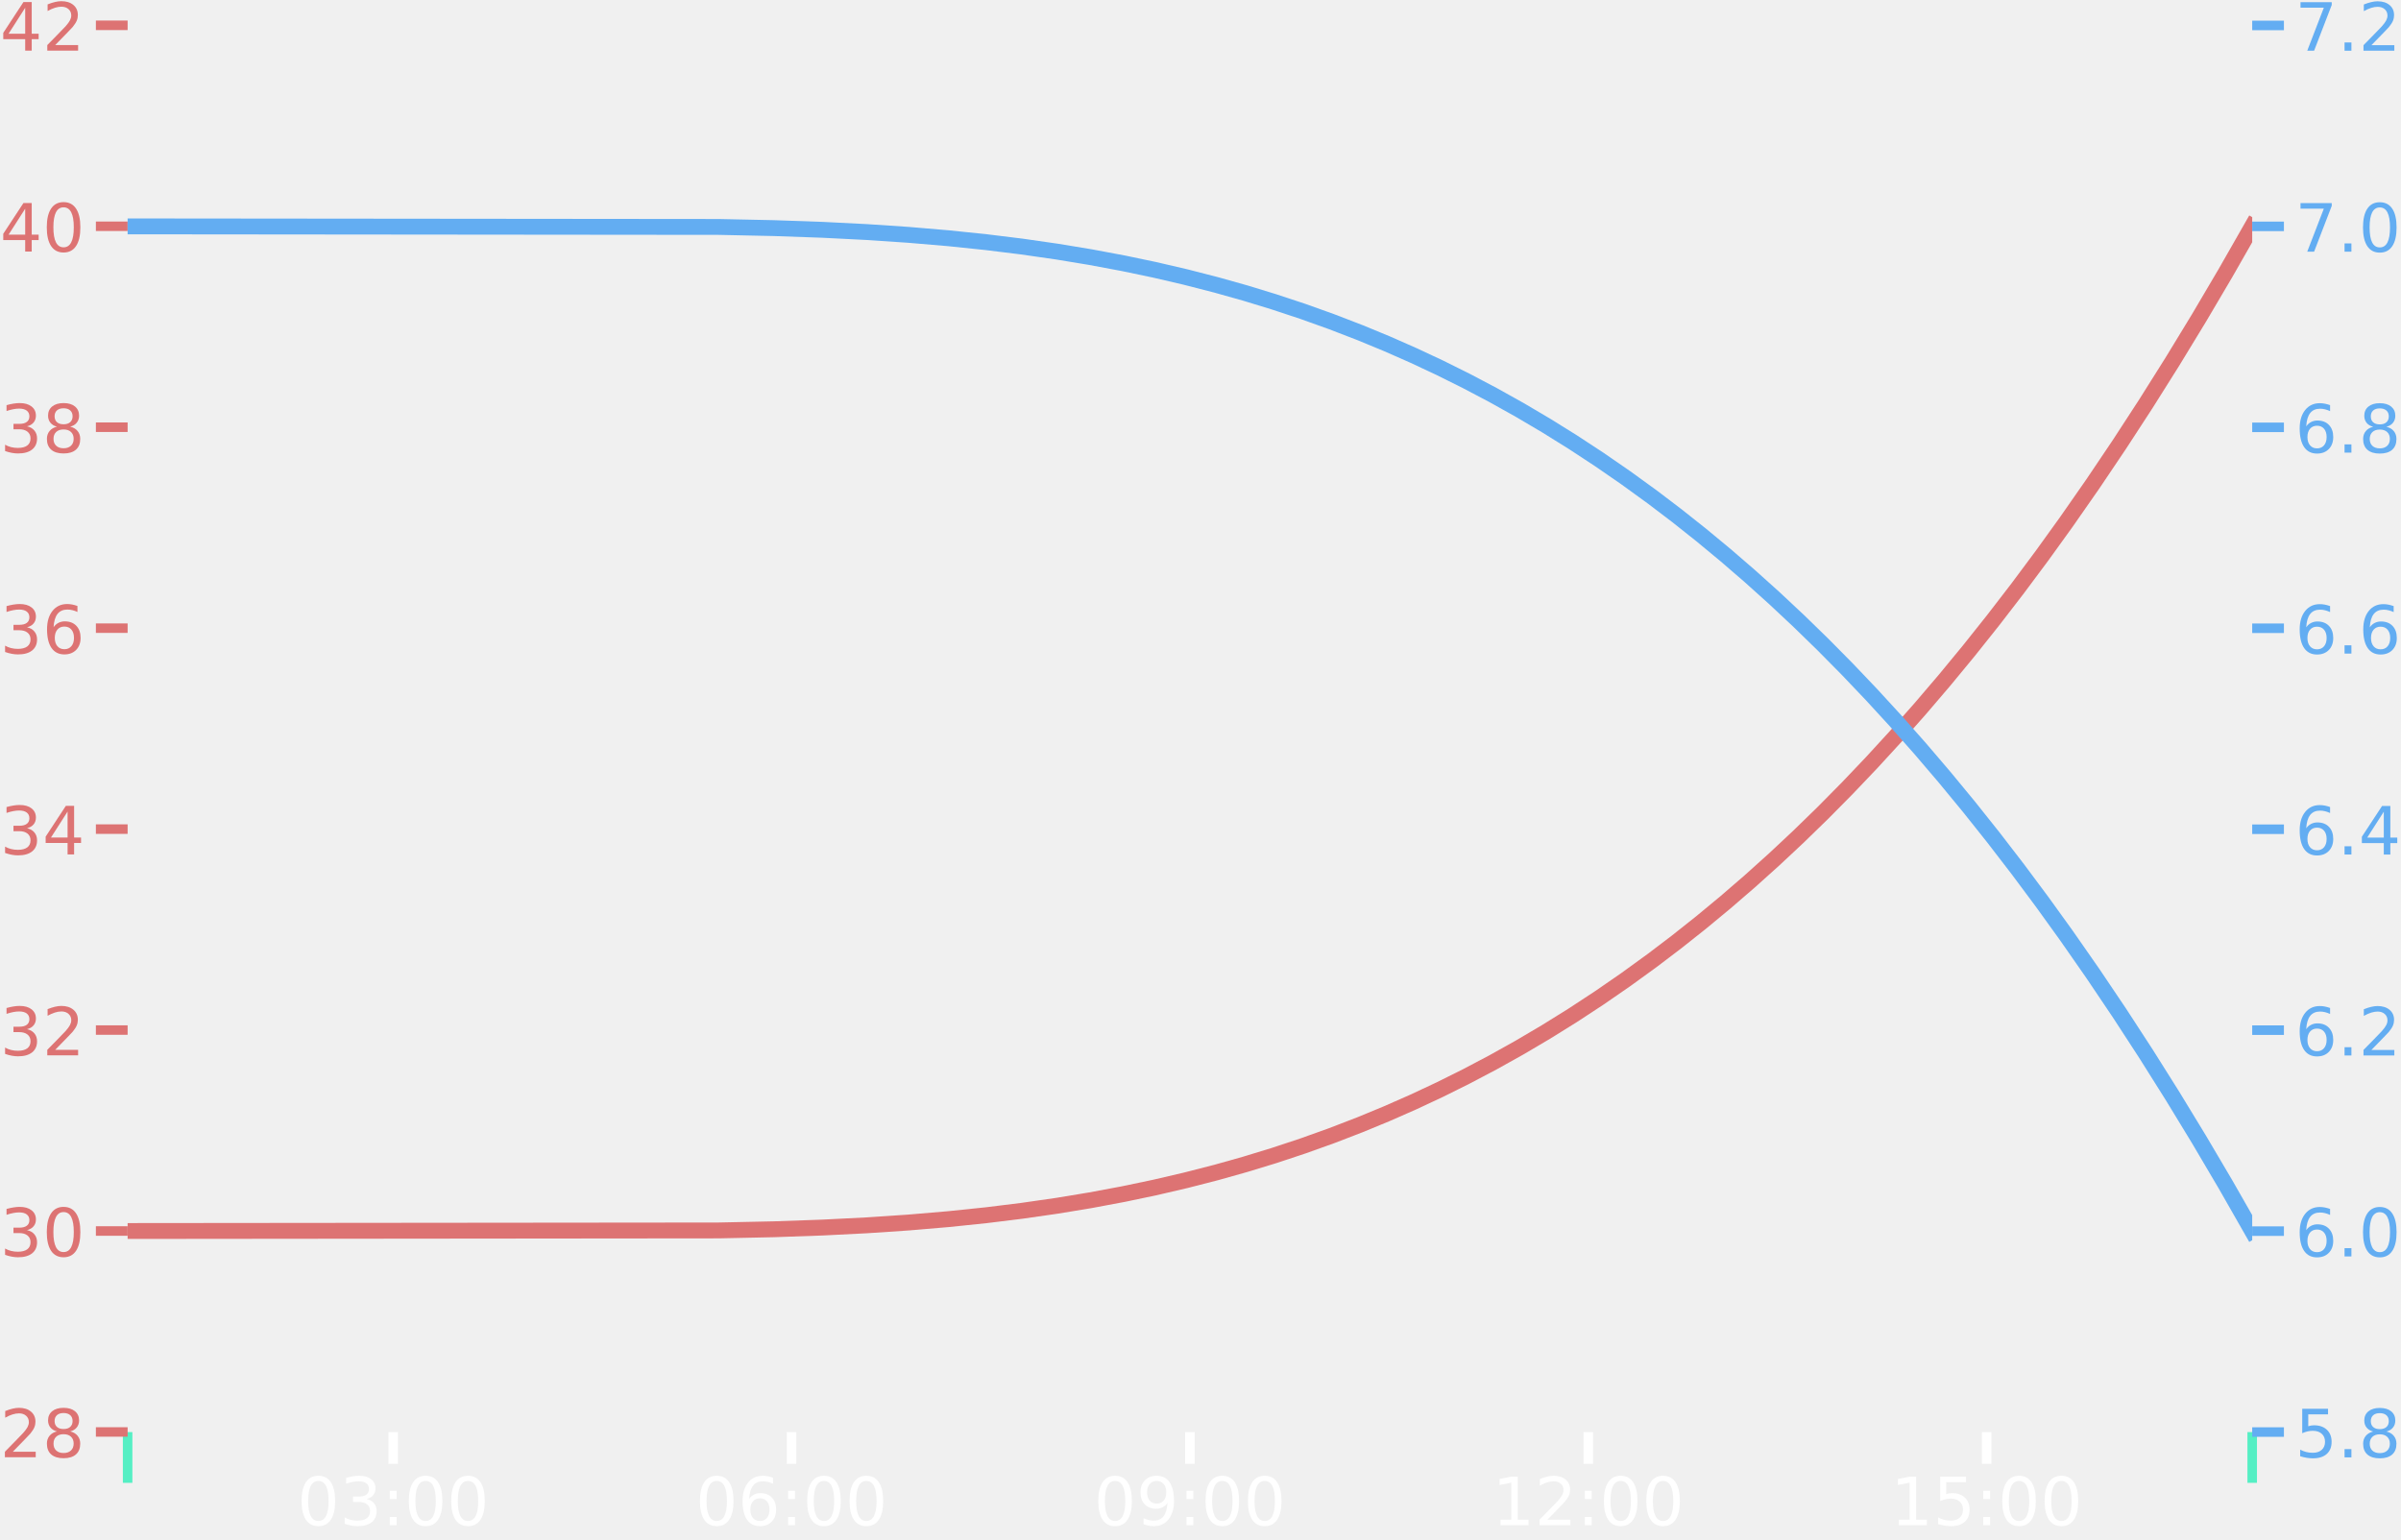
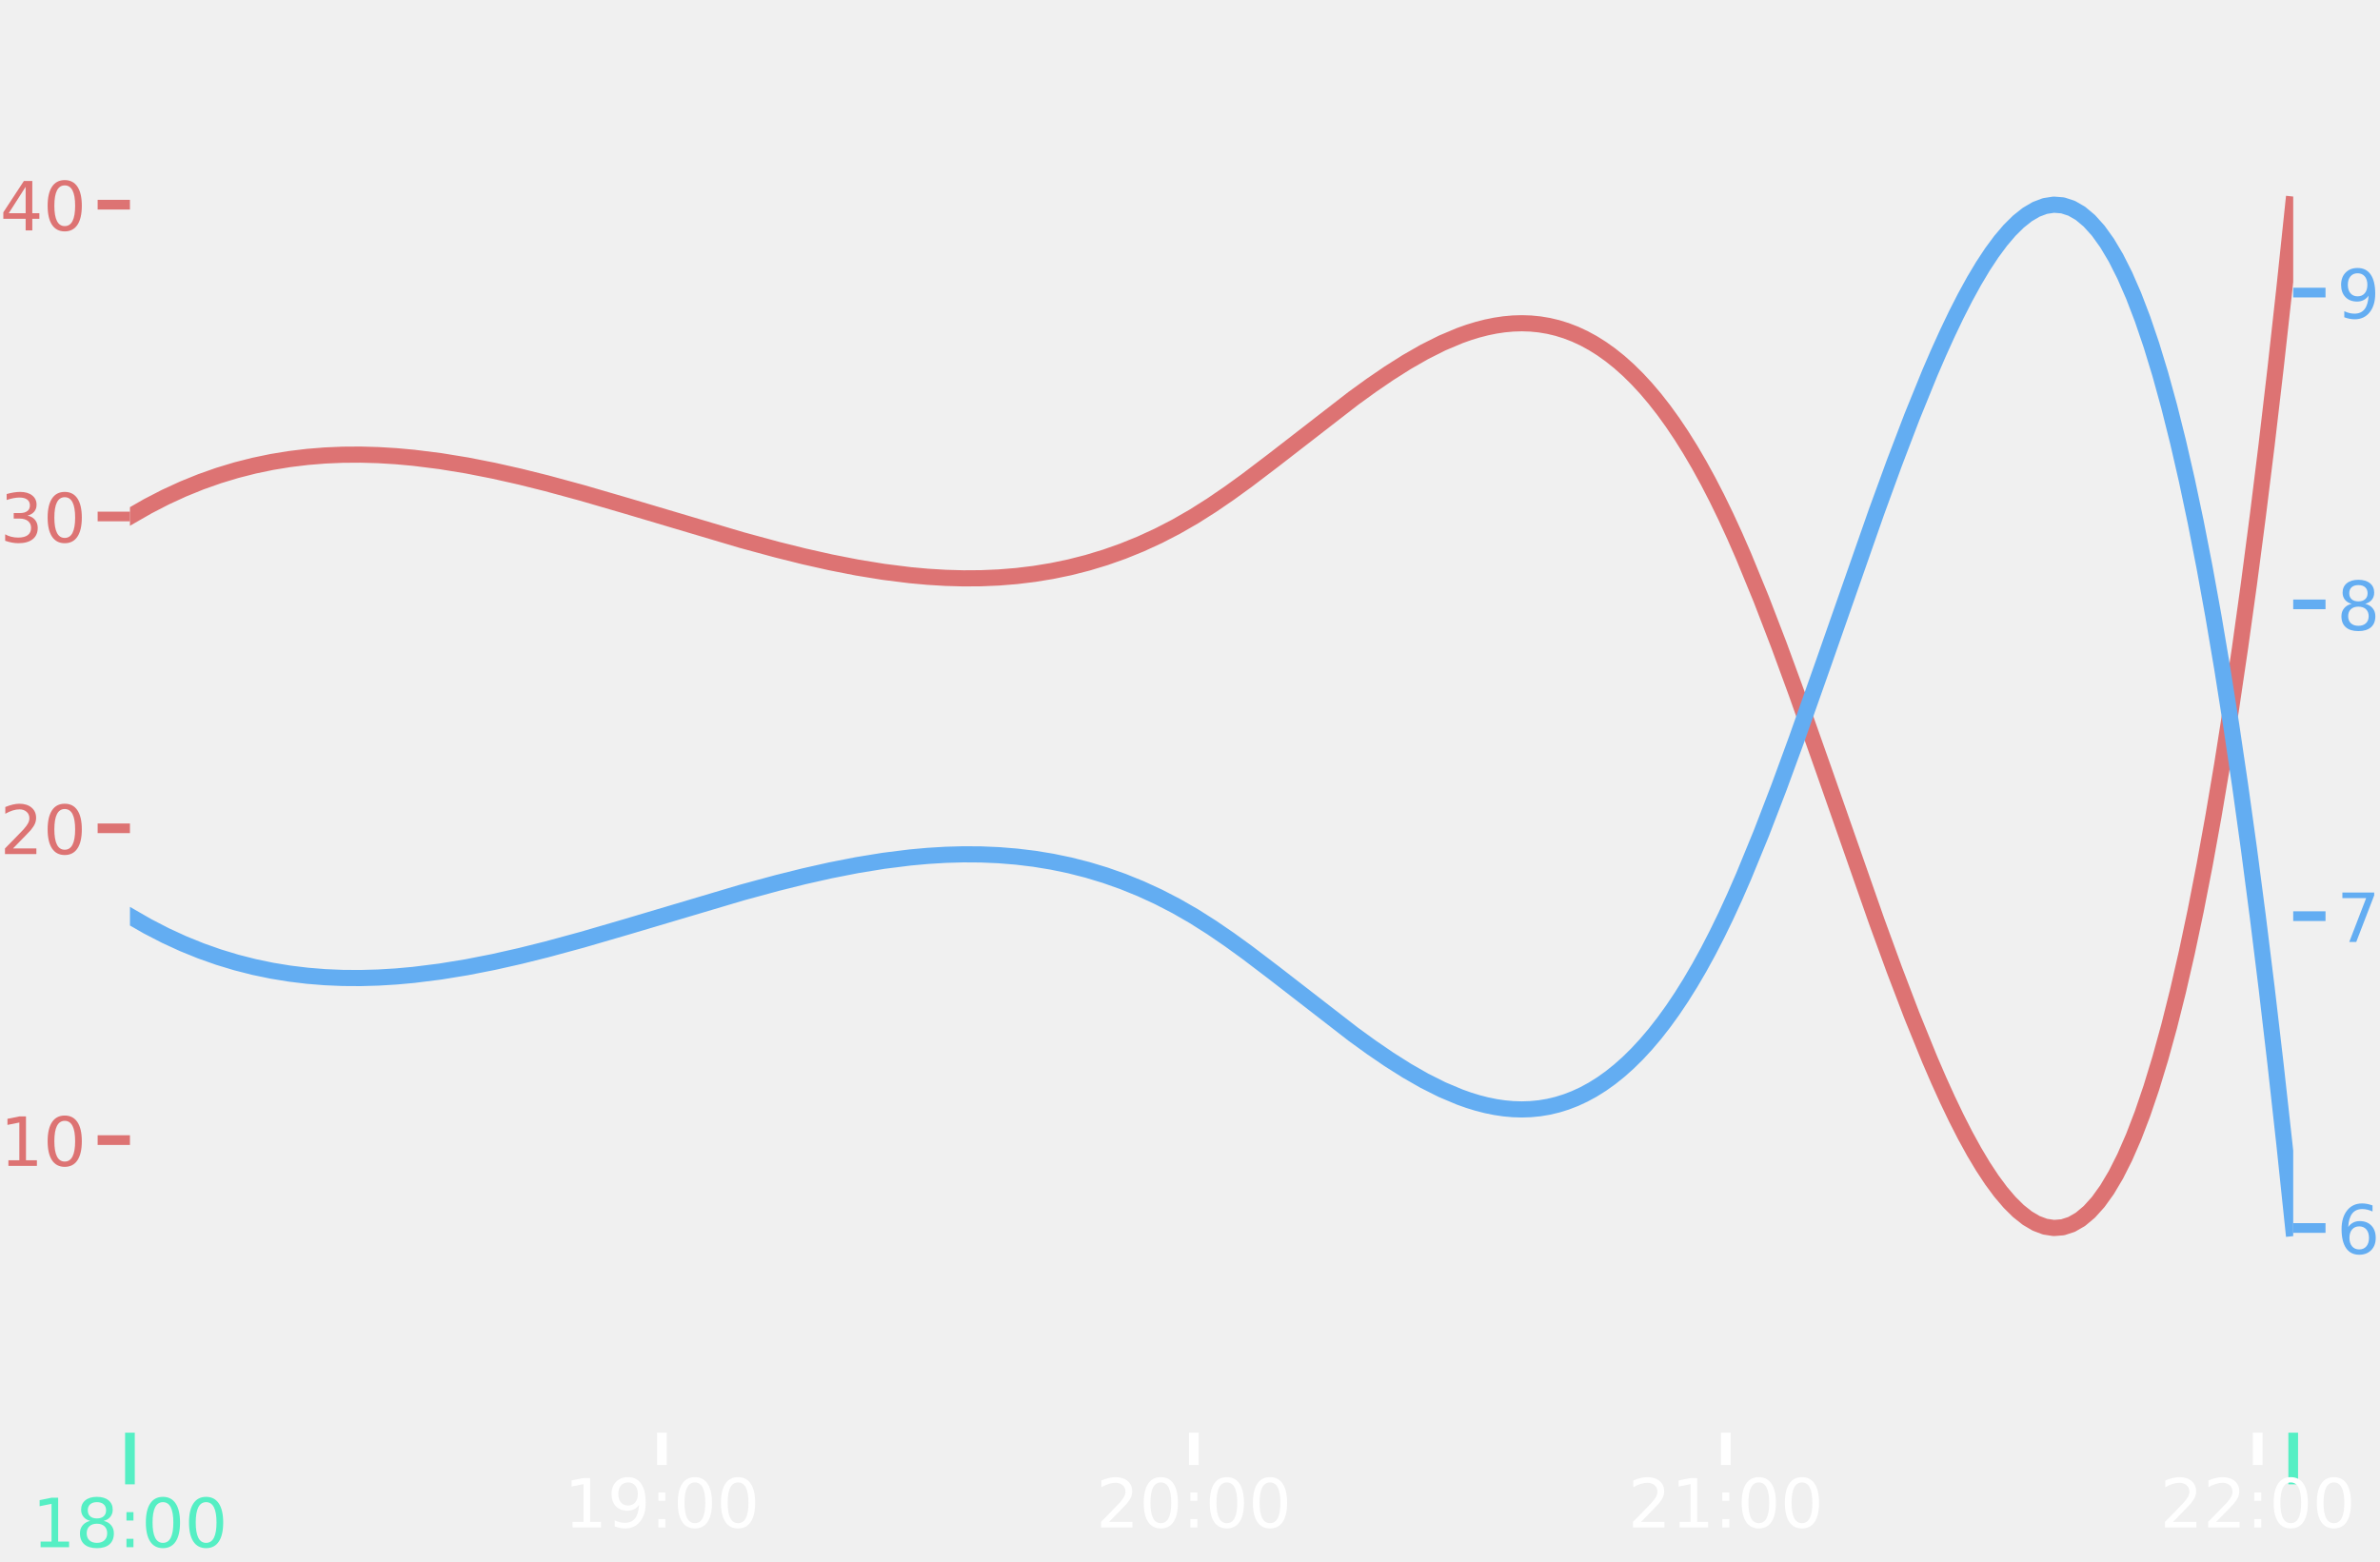
- <svg xmlns="http://www.w3.org/2000/svg" xmlns:xlink="http://www.w3.org/1999/xlink" height="485.215pt" version="1.1" viewBox="0 0 756.719 485.215" width="756.719pt">
+ <svg xmlns="http://www.w3.org/2000/svg" xmlns:xlink="http://www.w3.org/1999/xlink" height="483.344pt" version="1.1" viewBox="0 0 736.684 483.344" width="736.684pt">
  <defs>
    <style type="text/css">*{stroke-linecap:butt;stroke-linejoin:round;}</style>
  </defs>
  <g id="figure_1">
    <g id="patch_1">
-       <path d="M 0 485.215  L 756.719 485.215  L 756.719 0  L 0 0  z " style="fill:none;" />
+       <path d="M 0 483.344  L 736.684 483.344  L 736.684 0  L 0 0  z " style="fill:none;" />
    </g>
    <g id="axes_1">
      <g id="patch_2">
-         <path d="M 40.222 451.491  L 709.822 451.491  L 709.822 7.971  L 40.222 7.971  z " style="fill:none;" />
+         <path d="M 40.222 443.52  L 709.822 443.52  L 709.822 -0  L 40.222 -0  z " style="fill:none;" />
      </g>
      <g id="matplotlib.axis_1">
        <g id="xtick_1">
          <g id="line2d_1">
            <defs>
-               <path d="M 0 0  L 0 16  " id="m80acd9df84" style="stroke:#55efc4;stroke-width:3;" />
-             </defs>
-             <g>
-               <use style="fill:#55efc4;stroke:#55efc4;stroke-width:3;" x="40.222" xlink:href="#m80acd9df84" y="451.491" />
+               <path d="M 0 0  L 0 16  " id="m94555c6dea" style="stroke:#55efc4;stroke-width:3;" />
+             </defs>
+             <g>
+               <use style="fill:#55efc4;stroke:#55efc4;stroke-width:3;" x="40.222" xlink:href="#m94555c6dea" y="443.52" />
+             </g>
+           </g>
+           <g id="text_1">
+             <g style="fill:#55efc4;" transform="translate(9.962812 478.9767)scale(0.21 -0.21)">
+               <defs>
+                 <path d="M 12.406 8.297  L 28.516 8.297  L 28.516 63.922  L 10.984 60.406  L 10.984 69.391  L 28.422 72.906  L 38.281 72.906  L 38.281 8.297  L 54.391 8.297  L 54.391 0  L 12.406 0  z " id="DejaVuSans-49" />
+                 <path d="M 31.781 34.625  Q 24.75 34.625 20.719 30.859  Q 16.703 27.094 16.703 20.516  Q 16.703 13.922 20.719 10.156  Q 24.75 6.391 31.781 6.391  Q 38.812 6.391 42.859 10.172  Q 46.922 13.969 46.922 20.516  Q 46.922 27.094 42.891 30.859  Q 38.875 34.625 31.781 34.625  z M 21.922 38.812  Q 15.578 40.375 12.031 44.719  Q 8.5 49.078 8.5 55.328  Q 8.5 64.062 14.719 69.141  Q 20.953 74.219 31.781 74.219  Q 42.672 74.219 48.875 69.141  Q 55.078 64.062 55.078 55.328  Q 55.078 49.078 51.531 44.719  Q 48 40.375 41.703 38.812  Q 48.828 37.156 52.797 32.312  Q 56.781 27.484 56.781 20.516  Q 56.781 9.906 50.312 4.234  Q 43.844 -1.422 31.781 -1.422  Q 19.734 -1.422 13.25 4.234  Q 6.781 9.906 6.781 20.516  Q 6.781 27.484 10.781 32.312  Q 14.797 37.156 21.922 38.812  z M 18.312 54.391  Q 18.312 48.734 21.844 45.562  Q 25.391 42.391 31.781 42.391  Q 38.141 42.391 41.719 45.562  Q 45.312 48.734 45.312 54.391  Q 45.312 60.062 41.719 63.234  Q 38.141 66.406 31.781 66.406  Q 25.391 66.406 21.844 63.234  Q 18.312 60.062 18.312 54.391  z " id="DejaVuSans-56" />
+                 <path d="M 11.719 12.406  L 22.016 12.406  L 22.016 0  L 11.719 0  z M 11.719 51.703  L 22.016 51.703  L 22.016 39.312  L 11.719 39.312  z " id="DejaVuSans-58" />
+                 <path d="M 31.781 66.406  Q 24.172 66.406 20.328 58.906  Q 16.5 51.422 16.5 36.375  Q 16.5 21.391 20.328 13.891  Q 24.172 6.391 31.781 6.391  Q 39.453 6.391 43.281 13.891  Q 47.125 21.391 47.125 36.375  Q 47.125 51.422 43.281 58.906  Q 39.453 66.406 31.781 66.406  z M 31.781 74.219  Q 44.047 74.219 50.516 64.516  Q 56.984 54.828 56.984 36.375  Q 56.984 17.969 50.516 8.266  Q 44.047 -1.422 31.781 -1.422  Q 19.531 -1.422 13.062 8.266  Q 6.594 17.969 6.594 36.375  Q 6.594 54.828 13.062 64.516  Q 19.531 74.219 31.781 74.219  z " id="DejaVuSans-48" />
+               </defs>
+               <use xlink:href="#DejaVuSans-49" />
+               <use x="63.623" xlink:href="#DejaVuSans-56" />
+               <use x="127.246" xlink:href="#DejaVuSans-58" />
+               <use x="160.938" xlink:href="#DejaVuSans-48" />
+               <use x="224.561" xlink:href="#DejaVuSans-48" />
            </g>
          </g>
        </g>
        <g id="xtick_2">
          <g id="line2d_2">
            <g>
-               <use style="fill:#55efc4;stroke:#55efc4;stroke-width:3;" x="709.822" xlink:href="#m80acd9df84" y="451.491" />
+               <use style="fill:#55efc4;stroke:#55efc4;stroke-width:3;" x="709.822" xlink:href="#m94555c6dea" y="443.52" />
            </g>
          </g>
        </g>
        <g id="xtick_3">
          <g id="line2d_3">
            <defs>
-               <path d="M 0 0  L 0 10  " id="m880ec543c7" style="stroke:#ffffff;stroke-width:3;" />
-             </defs>
-             <g>
-               <use style="fill:#ffffff;stroke:#ffffff;stroke-width:3;" x="123.922" xlink:href="#m880ec543c7" y="451.491" />
-             </g>
-           </g>
-           <g id="text_1">
-             <g style="fill:#ffffff;" transform="translate(93.66281 480.848)scale(0.21 -0.21)">
-               <defs>
-                 <path d="M 31.781 66.406  Q 24.172 66.406 20.328 58.906  Q 16.5 51.422 16.5 36.375  Q 16.5 21.391 20.328 13.891  Q 24.172 6.391 31.781 6.391  Q 39.453 6.391 43.281 13.891  Q 47.125 21.391 47.125 36.375  Q 47.125 51.422 43.281 58.906  Q 39.453 66.406 31.781 66.406  z M 31.781 74.219  Q 44.047 74.219 50.516 64.516  Q 56.984 54.828 56.984 36.375  Q 56.984 17.969 50.516 8.266  Q 44.047 -1.422 31.781 -1.422  Q 19.531 -1.422 13.062 8.266  Q 6.594 17.969 6.594 36.375  Q 6.594 54.828 13.062 64.516  Q 19.531 74.219 31.781 74.219  z " id="DejaVuSans-48" />
-                 <path d="M 40.578 39.312  Q 47.656 37.797 51.625 33  Q 55.609 28.219 55.609 21.188  Q 55.609 10.406 48.188 4.484  Q 40.766 -1.422 27.094 -1.422  Q 22.516 -1.422 17.656 -0.516  Q 12.797 0.391 7.625 2.203  L 7.625 11.719  Q 11.719 9.328 16.594 8.109  Q 21.484 6.891 26.812 6.891  Q 36.078 6.891 40.938 10.547  Q 45.797 14.203 45.797 21.188  Q 45.797 27.641 41.281 31.266  Q 36.766 34.906 28.719 34.906  L 20.219 34.906  L 20.219 43.016  L 29.109 43.016  Q 36.375 43.016 40.234 45.922  Q 44.094 48.828 44.094 54.297  Q 44.094 59.906 40.109 62.906  Q 36.141 65.922 28.719 65.922  Q 24.656 65.922 20.016 65.031  Q 15.375 64.156 9.812 62.312  L 9.812 71.094  Q 15.438 72.656 20.344 73.438  Q 25.25 74.219 29.594 74.219  Q 40.828 74.219 47.359 69.109  Q 53.906 64.016 53.906 55.328  Q 53.906 49.266 50.438 45.094  Q 46.969 40.922 40.578 39.312  z " id="DejaVuSans-51" />
-                 <path d="M 11.719 12.406  L 22.016 12.406  L 22.016 0  L 11.719 0  z M 11.719 51.703  L 22.016 51.703  L 22.016 39.312  L 11.719 39.312  z " id="DejaVuSans-58" />
-               </defs>
-               <use xlink:href="#DejaVuSans-48" />
-               <use x="63.623" xlink:href="#DejaVuSans-51" />
+               <path d="M 0 0  L 0 10  " id="mb62d067d1d" style="stroke:#ffffff;stroke-width:3;" />
+             </defs>
+             <g>
+               <use style="fill:#ffffff;stroke:#ffffff;stroke-width:3;" x="204.878" xlink:href="#mb62d067d1d" y="443.52" />
+             </g>
+           </g>
+           <g id="text_2">
+             <g style="fill:#ffffff;" transform="translate(174.6185 472.8767)scale(0.21 -0.21)">
+               <defs>
+                 <path d="M 10.984 1.516  L 10.984 10.5  Q 14.703 8.734 18.5 7.812  Q 22.312 6.891 25.984 6.891  Q 35.75 6.891 40.891 13.453  Q 46.047 20.016 46.781 33.406  Q 43.953 29.203 39.594 26.953  Q 35.25 24.703 29.984 24.703  Q 19.047 24.703 12.672 31.312  Q 6.297 37.938 6.297 49.422  Q 6.297 60.641 12.938 67.422  Q 19.578 74.219 30.609 74.219  Q 43.266 74.219 49.922 64.516  Q 56.594 54.828 56.594 36.375  Q 56.594 19.141 48.406 8.859  Q 40.234 -1.422 26.422 -1.422  Q 22.703 -1.422 18.891 -0.688  Q 15.094 0.047 10.984 1.516  z M 30.609 32.422  Q 37.25 32.422 41.125 36.953  Q 45.016 41.5 45.016 49.422  Q 45.016 57.281 41.125 61.844  Q 37.25 66.406 30.609 66.406  Q 23.969 66.406 20.094 61.844  Q 16.219 57.281 16.219 49.422  Q 16.219 41.5 20.094 36.953  Q 23.969 32.422 30.609 32.422  z " id="DejaVuSans-57" />
+               </defs>
+               <use xlink:href="#DejaVuSans-49" />
+               <use x="63.623" xlink:href="#DejaVuSans-57" />
              <use x="127.246" xlink:href="#DejaVuSans-58" />
              <use x="160.938" xlink:href="#DejaVuSans-48" />
              <use x="224.561" xlink:href="#DejaVuSans-48" />
            </g>
          </g>
        </g>
        <g id="xtick_4">
          <g id="line2d_4">
            <g>
-               <use style="fill:#ffffff;stroke:#ffffff;stroke-width:3;" x="249.472" xlink:href="#m880ec543c7" y="451.491" />
-             </g>
-           </g>
-           <g id="text_2">
-             <g style="fill:#ffffff;" transform="translate(219.2128 480.848)scale(0.21 -0.21)">
-               <defs>
-                 <path d="M 33.016 40.375  Q 26.375 40.375 22.484 35.828  Q 18.609 31.297 18.609 23.391  Q 18.609 15.531 22.484 10.953  Q 26.375 6.391 33.016 6.391  Q 39.656 6.391 43.531 10.953  Q 47.406 15.531 47.406 23.391  Q 47.406 31.297 43.531 35.828  Q 39.656 40.375 33.016 40.375  z M 52.594 71.297  L 52.594 62.312  Q 48.875 64.062 45.094 64.984  Q 41.312 65.922 37.594 65.922  Q 27.828 65.922 22.672 59.328  Q 17.531 52.734 16.797 39.406  Q 19.672 43.656 24.016 45.922  Q 28.375 48.188 33.594 48.188  Q 44.578 48.188 50.953 41.516  Q 57.328 34.859 57.328 23.391  Q 57.328 12.156 50.688 5.359  Q 44.047 -1.422 33.016 -1.422  Q 20.359 -1.422 13.672 8.266  Q 6.984 17.969 6.984 36.375  Q 6.984 53.656 15.188 63.938  Q 23.391 74.219 37.203 74.219  Q 40.922 74.219 44.703 73.484  Q 48.484 72.75 52.594 71.297  z " id="DejaVuSans-54" />
-               </defs>
-               <use xlink:href="#DejaVuSans-48" />
-               <use x="63.623" xlink:href="#DejaVuSans-54" />
+               <use style="fill:#ffffff;stroke:#ffffff;stroke-width:3;" x="369.534" xlink:href="#mb62d067d1d" y="443.52" />
+             </g>
+           </g>
+           <g id="text_3">
+             <g style="fill:#ffffff;" transform="translate(339.2743 472.8767)scale(0.21 -0.21)">
+               <defs>
+                 <path d="M 19.188 8.297  L 53.609 8.297  L 53.609 0  L 7.328 0  L 7.328 8.297  Q 12.938 14.109 22.625 23.891  Q 32.328 33.688 34.812 36.531  Q 39.547 41.844 41.422 45.531  Q 43.312 49.219 43.312 52.781  Q 43.312 58.594 39.234 62.25  Q 35.156 65.922 28.609 65.922  Q 23.969 65.922 18.812 64.312  Q 13.672 62.703 7.812 59.422  L 7.812 69.391  Q 13.766 71.781 18.938 73  Q 24.125 74.219 28.422 74.219  Q 39.75 74.219 46.484 68.547  Q 53.219 62.891 53.219 53.422  Q 53.219 48.922 51.531 44.891  Q 49.859 40.875 45.406 35.406  Q 44.188 33.984 37.641 27.219  Q 31.109 20.453 19.188 8.297  z " id="DejaVuSans-50" />
+               </defs>
+               <use xlink:href="#DejaVuSans-50" />
+               <use x="63.623" xlink:href="#DejaVuSans-48" />
              <use x="127.246" xlink:href="#DejaVuSans-58" />
              <use x="160.938" xlink:href="#DejaVuSans-48" />
              <use x="224.561" xlink:href="#DejaVuSans-48" />
            </g>
          </g>
        </g>
        <g id="xtick_5">
          <g id="line2d_5">
            <g>
-               <use style="fill:#ffffff;stroke:#ffffff;stroke-width:3;" x="375.022" xlink:href="#m880ec543c7" y="451.491" />
-             </g>
-           </g>
-           <g id="text_3">
-             <g style="fill:#ffffff;" transform="translate(344.7628 480.848)scale(0.21 -0.21)">
-               <defs>
-                 <path d="M 10.984 1.516  L 10.984 10.5  Q 14.703 8.734 18.5 7.812  Q 22.312 6.891 25.984 6.891  Q 35.75 6.891 40.891 13.453  Q 46.047 20.016 46.781 33.406  Q 43.953 29.203 39.594 26.953  Q 35.25 24.703 29.984 24.703  Q 19.047 24.703 12.672 31.312  Q 6.297 37.938 6.297 49.422  Q 6.297 60.641 12.938 67.422  Q 19.578 74.219 30.609 74.219  Q 43.266 74.219 49.922 64.516  Q 56.594 54.828 56.594 36.375  Q 56.594 19.141 48.406 8.859  Q 40.234 -1.422 26.422 -1.422  Q 22.703 -1.422 18.891 -0.688  Q 15.094 0.047 10.984 1.516  z M 30.609 32.422  Q 37.25 32.422 41.125 36.953  Q 45.016 41.5 45.016 49.422  Q 45.016 57.281 41.125 61.844  Q 37.25 66.406 30.609 66.406  Q 23.969 66.406 20.094 61.844  Q 16.219 57.281 16.219 49.422  Q 16.219 41.5 20.094 36.953  Q 23.969 32.422 30.609 32.422  z " id="DejaVuSans-57" />
-               </defs>
-               <use xlink:href="#DejaVuSans-48" />
-               <use x="63.623" xlink:href="#DejaVuSans-57" />
+               <use style="fill:#ffffff;stroke:#ffffff;stroke-width:3;" x="534.19" xlink:href="#mb62d067d1d" y="443.52" />
+             </g>
+           </g>
+           <g id="text_4">
+             <g style="fill:#ffffff;" transform="translate(503.93 472.8767)scale(0.21 -0.21)">
+               <use xlink:href="#DejaVuSans-50" />
+               <use x="63.623" xlink:href="#DejaVuSans-49" />
              <use x="127.246" xlink:href="#DejaVuSans-58" />
              <use x="160.938" xlink:href="#DejaVuSans-48" />
              <use x="224.561" xlink:href="#DejaVuSans-48" />
            </g>
          </g>
        </g>
        <g id="xtick_6">
          <g id="line2d_6">
            <g>
-               <use style="fill:#ffffff;stroke:#ffffff;stroke-width:3;" x="500.572" xlink:href="#m880ec543c7" y="451.491" />
-             </g>
-           </g>
-           <g id="text_4">
-             <g style="fill:#ffffff;" transform="translate(470.3128 480.848)scale(0.21 -0.21)">
-               <defs>
-                 <path d="M 12.406 8.297  L 28.516 8.297  L 28.516 63.922  L 10.984 60.406  L 10.984 69.391  L 28.422 72.906  L 38.281 72.906  L 38.281 8.297  L 54.391 8.297  L 54.391 0  L 12.406 0  z " id="DejaVuSans-49" />
-                 <path d="M 19.188 8.297  L 53.609 8.297  L 53.609 0  L 7.328 0  L 7.328 8.297  Q 12.938 14.109 22.625 23.891  Q 32.328 33.688 34.812 36.531  Q 39.547 41.844 41.422 45.531  Q 43.312 49.219 43.312 52.781  Q 43.312 58.594 39.234 62.25  Q 35.156 65.922 28.609 65.922  Q 23.969 65.922 18.812 64.312  Q 13.672 62.703 7.812 59.422  L 7.812 69.391  Q 13.766 71.781 18.938 73  Q 24.125 74.219 28.422 74.219  Q 39.75 74.219 46.484 68.547  Q 53.219 62.891 53.219 53.422  Q 53.219 48.922 51.531 44.891  Q 49.859 40.875 45.406 35.406  Q 44.188 33.984 37.641 27.219  Q 31.109 20.453 19.188 8.297  z " id="DejaVuSans-50" />
-               </defs>
-               <use xlink:href="#DejaVuSans-49" />
+               <use style="fill:#ffffff;stroke:#ffffff;stroke-width:3;" x="698.845" xlink:href="#mb62d067d1d" y="443.52" />
+             </g>
+           </g>
+           <g id="text_5">
+             <g style="fill:#ffffff;" transform="translate(668.5858 472.8767)scale(0.21 -0.21)">
+               <use xlink:href="#DejaVuSans-50" />
              <use x="63.623" xlink:href="#DejaVuSans-50" />
-               <use x="127.246" xlink:href="#DejaVuSans-58" />
-               <use x="160.938" xlink:href="#DejaVuSans-48" />
-               <use x="224.561" xlink:href="#DejaVuSans-48" />
-             </g>
-           </g>
-         </g>
-         <g id="xtick_7">
-           <g id="line2d_7">
-             <g>
-               <use style="fill:#ffffff;stroke:#ffffff;stroke-width:3;" x="626.122" xlink:href="#m880ec543c7" y="451.491" />
-             </g>
-           </g>
-           <g id="text_5">
-             <g style="fill:#ffffff;" transform="translate(595.8628 480.848)scale(0.21 -0.21)">
-               <defs>
-                 <path d="M 10.797 72.906  L 49.516 72.906  L 49.516 64.594  L 19.828 64.594  L 19.828 46.734  Q 21.969 47.469 24.109 47.828  Q 26.266 48.188 28.422 48.188  Q 40.625 48.188 47.75 41.5  Q 54.891 34.812 54.891 23.391  Q 54.891 11.625 47.562 5.094  Q 40.234 -1.422 26.906 -1.422  Q 22.312 -1.422 17.547 -0.641  Q 12.797 0.141 7.719 1.703  L 7.719 11.625  Q 12.109 9.234 16.797 8.062  Q 21.484 6.891 26.703 6.891  Q 35.156 6.891 40.078 11.328  Q 45.016 15.766 45.016 23.391  Q 45.016 31 40.078 35.438  Q 35.156 39.891 26.703 39.891  Q 22.75 39.891 18.812 39.016  Q 14.891 38.141 10.797 36.281  z " id="DejaVuSans-53" />
-               </defs>
-               <use xlink:href="#DejaVuSans-49" />
-               <use x="63.623" xlink:href="#DejaVuSans-53" />
              <use x="127.246" xlink:href="#DejaVuSans-58" />
              <use x="160.938" xlink:href="#DejaVuSans-48" />
              <use x="224.561" xlink:href="#DejaVuSans-48" />
            </g>
          </g>
        </g>
      </g>
      <g id="matplotlib.axis_2">
        <g id="ytick_1">
+           <g id="line2d_7">
+             <defs>
+               <path d="M 0 0  L -10 0  " id="ma2b08ea1d4" style="stroke:#dd7373;stroke-width:3;" />
+             </defs>
+             <g>
+               <use style="fill:#dd7373;stroke:#dd7373;stroke-width:3;" x="40.222" xlink:href="#ma2b08ea1d4" y="352.953" />
+             </g>
+           </g>
+           <g id="text_6">
+             <g style="fill:#dd7373;" transform="translate(-0 360.9316)scale(0.21 -0.21)">
+               <use xlink:href="#DejaVuSans-49" />
+               <use x="63.623" xlink:href="#DejaVuSans-48" />
+             </g>
+           </g>
+         </g>
+         <g id="ytick_2">
          <g id="line2d_8">
-             <defs>
-               <path d="M 0 0  L -10 0  " id="mb4b2103ac2" style="stroke:#dd7373;stroke-width:3;" />
-             </defs>
-             <g>
-               <use style="fill:#dd7373;stroke:#dd7373;stroke-width:3;" x="40.222" xlink:href="#mb4b2103ac2" y="451.449" />
-             </g>
-           </g>
-           <g id="text_6">
-             <g style="fill:#dd7373;" transform="translate(-0 459.4272)scale(0.21 -0.21)">
-               <defs>
-                 <path d="M 31.781 34.625  Q 24.75 34.625 20.719 30.859  Q 16.703 27.094 16.703 20.516  Q 16.703 13.922 20.719 10.156  Q 24.75 6.391 31.781 6.391  Q 38.812 6.391 42.859 10.172  Q 46.922 13.969 46.922 20.516  Q 46.922 27.094 42.891 30.859  Q 38.875 34.625 31.781 34.625  z M 21.922 38.812  Q 15.578 40.375 12.031 44.719  Q 8.5 49.078 8.5 55.328  Q 8.5 64.062 14.719 69.141  Q 20.953 74.219 31.781 74.219  Q 42.672 74.219 48.875 69.141  Q 55.078 64.062 55.078 55.328  Q 55.078 49.078 51.531 44.719  Q 48 40.375 41.703 38.812  Q 48.828 37.156 52.797 32.312  Q 56.781 27.484 56.781 20.516  Q 56.781 9.906 50.312 4.234  Q 43.844 -1.422 31.781 -1.422  Q 19.734 -1.422 13.25 4.234  Q 6.781 9.906 6.781 20.516  Q 6.781 27.484 10.781 32.312  Q 14.797 37.156 21.922 38.812  z M 18.312 54.391  Q 18.312 48.734 21.844 45.562  Q 25.391 42.391 31.781 42.391  Q 38.141 42.391 41.719 45.562  Q 45.312 48.734 45.312 54.391  Q 45.312 60.062 41.719 63.234  Q 38.141 66.406 31.781 66.406  Q 25.391 66.406 21.844 63.234  Q 18.312 60.062 18.312 54.391  z " id="DejaVuSans-56" />
-               </defs>
-               <use xlink:href="#DejaVuSans-50" />
-               <use x="63.623" xlink:href="#DejaVuSans-56" />
-             </g>
-           </g>
-         </g>
-         <g id="ytick_2">
+             <g>
+               <use style="fill:#dd7373;stroke:#dd7373;stroke-width:3;" x="40.222" xlink:href="#ma2b08ea1d4" y="256.422" />
+             </g>
+           </g>
+           <g id="text_7">
+             <g style="fill:#dd7373;" transform="translate(-0 264.4005)scale(0.21 -0.21)">
+               <use xlink:href="#DejaVuSans-50" />
+               <use x="63.623" xlink:href="#DejaVuSans-48" />
+             </g>
+           </g>
+         </g>
+         <g id="ytick_3">
          <g id="line2d_9">
            <g>
-               <use style="fill:#dd7373;stroke:#dd7373;stroke-width:3;" x="40.222" xlink:href="#mb4b2103ac2" y="388.096" />
-             </g>
-           </g>
-           <g id="text_7">
-             <g style="fill:#dd7373;" transform="translate(-0 396.0743)scale(0.21 -0.21)">
+               <use style="fill:#dd7373;stroke:#dd7373;stroke-width:3;" x="40.222" xlink:href="#ma2b08ea1d4" y="159.891" />
+             </g>
+           </g>
+           <g id="text_8">
+             <g style="fill:#dd7373;" transform="translate(-0 167.8694)scale(0.21 -0.21)">
+               <defs>
+                 <path d="M 40.578 39.312  Q 47.656 37.797 51.625 33  Q 55.609 28.219 55.609 21.188  Q 55.609 10.406 48.188 4.484  Q 40.766 -1.422 27.094 -1.422  Q 22.516 -1.422 17.656 -0.516  Q 12.797 0.391 7.625 2.203  L 7.625 11.719  Q 11.719 9.328 16.594 8.109  Q 21.484 6.891 26.812 6.891  Q 36.078 6.891 40.938 10.547  Q 45.797 14.203 45.797 21.188  Q 45.797 27.641 41.281 31.266  Q 36.766 34.906 28.719 34.906  L 20.219 34.906  L 20.219 43.016  L 29.109 43.016  Q 36.375 43.016 40.234 45.922  Q 44.094 48.828 44.094 54.297  Q 44.094 59.906 40.109 62.906  Q 36.141 65.922 28.719 65.922  Q 24.656 65.922 20.016 65.031  Q 15.375 64.156 9.812 62.312  L 9.812 71.094  Q 15.438 72.656 20.344 73.438  Q 25.25 74.219 29.594 74.219  Q 40.828 74.219 47.359 69.109  Q 53.906 64.016 53.906 55.328  Q 53.906 49.266 50.438 45.094  Q 46.969 40.922 40.578 39.312  z " id="DejaVuSans-51" />
+               </defs>
              <use xlink:href="#DejaVuSans-51" />
              <use x="63.623" xlink:href="#DejaVuSans-48" />
            </g>
          </g>
        </g>
-         <g id="ytick_3">
+         <g id="ytick_4">
          <g id="line2d_10">
            <g>
-               <use style="fill:#dd7373;stroke:#dd7373;stroke-width:3;" x="40.222" xlink:href="#mb4b2103ac2" y="324.743" />
-             </g>
-           </g>
-           <g id="text_8">
-             <g style="fill:#dd7373;" transform="translate(-0 332.7213)scale(0.21 -0.21)">
-               <use xlink:href="#DejaVuSans-51" />
-               <use x="63.623" xlink:href="#DejaVuSans-50" />
-             </g>
-           </g>
-         </g>
-         <g id="ytick_4">
-           <g id="line2d_11">
-             <g>
-               <use style="fill:#dd7373;stroke:#dd7373;stroke-width:3;" x="40.222" xlink:href="#mb4b2103ac2" y="261.39" />
+               <use style="fill:#dd7373;stroke:#dd7373;stroke-width:3;" x="40.222" xlink:href="#ma2b08ea1d4" y="63.36" />
            </g>
          </g>
          <g id="text_9">
-             <g style="fill:#dd7373;" transform="translate(-0 269.3684)scale(0.21 -0.21)">
+             <g style="fill:#dd7373;" transform="translate(-0 71.33836)scale(0.21 -0.21)">
              <defs>
                <path d="M 37.797 64.312  L 12.891 25.391  L 37.797 25.391  z M 35.203 72.906  L 47.609 72.906  L 47.609 25.391  L 58.016 25.391  L 58.016 17.188  L 47.609 17.188  L 47.609 0  L 37.797 0  L 37.797 17.188  L 4.891 17.188  L 4.891 26.703  z " id="DejaVuSans-52" />
              </defs>
-               <use xlink:href="#DejaVuSans-51" />
-               <use x="63.623" xlink:href="#DejaVuSans-52" />
-             </g>
-           </g>
-         </g>
-         <g id="ytick_5">
-           <g id="line2d_12">
-             <g>
-               <use style="fill:#dd7373;stroke:#dd7373;stroke-width:3;" x="40.222" xlink:href="#mb4b2103ac2" y="198.037" />
-             </g>
-           </g>
-           <g id="text_10">
-             <g style="fill:#dd7373;" transform="translate(-0 206.0155)scale(0.21 -0.21)">
-               <use xlink:href="#DejaVuSans-51" />
-               <use x="63.623" xlink:href="#DejaVuSans-54" />
-             </g>
-           </g>
-         </g>
-         <g id="ytick_6">
-           <g id="line2d_13">
-             <g>
-               <use style="fill:#dd7373;stroke:#dd7373;stroke-width:3;" x="40.222" xlink:href="#mb4b2103ac2" y="134.684" />
-             </g>
-           </g>
-           <g id="text_11">
-             <g style="fill:#dd7373;" transform="translate(-0 142.6626)scale(0.21 -0.21)">
-               <use xlink:href="#DejaVuSans-51" />
-               <use x="63.623" xlink:href="#DejaVuSans-56" />
-             </g>
-           </g>
-         </g>
-         <g id="ytick_7">
-           <g id="line2d_14">
-             <g>
-               <use style="fill:#dd7373;stroke:#dd7373;stroke-width:3;" x="40.222" xlink:href="#mb4b2103ac2" y="71.331" />
-             </g>
-           </g>
-           <g id="text_12">
-             <g style="fill:#dd7373;" transform="translate(-0 79.30965)scale(0.21 -0.21)">
              <use xlink:href="#DejaVuSans-52" />
              <use x="63.623" xlink:href="#DejaVuSans-48" />
            </g>
          </g>
        </g>
-         <g id="ytick_8">
-           <g id="line2d_15">
-             <g>
-               <use style="fill:#dd7373;stroke:#dd7373;stroke-width:3;" x="40.222" xlink:href="#mb4b2103ac2" y="7.978" />
-             </g>
-           </g>
-           <g id="text_13">
-             <g style="fill:#dd7373;" transform="translate(-0 15.95672)scale(0.21 -0.21)">
-               <use xlink:href="#DejaVuSans-52" />
-               <use x="63.623" xlink:href="#DejaVuSans-50" />
-             </g>
-           </g>
-         </g>
-       </g>
-       <g id="line2d_16">
-         <path clip-path="url(#pafa7b78e19)" d="M 40.222 388.096  L 226.455 387.916  L 243.893 387.547  L 259.238 387.007  L 273.188 386.303  L 286.44 385.414  L 298.995 384.346  L 310.853 383.115  L 322.012 381.738  L 333.173 380.134  L 343.635 378.406  L 354.098 376.449  L 363.863 374.402  L 373.627 372.131  L 383.392 369.624  L 392.46 367.074  L 401.527 364.302  L 410.595 361.297  L 419.663 358.052  L 428.73 354.556  L 437.1 351.098  L 445.47 347.412  L 453.84 343.49  L 462.21 339.324  L 470.58 334.908  L 478.95 330.234  L 487.32 325.295  L 495.69 320.084  L 504.06 314.593  L 512.43 308.814  L 520.8 302.742  L 528.472 296.911  L 536.145 290.821  L 543.817 284.466  L 551.49 277.841  L 559.163 270.94  L 566.835 263.758  L 574.508 256.288  L 582.18 248.526  L 589.852 240.466  L 597.525 232.101  L 605.197 223.427  L 612.87 214.438  L 620.543 205.128  L 628.215 195.491  L 635.888 185.523  L 643.56 175.217  L 651.232 164.568  L 659.602 152.552  L 667.972 140.114  L 676.342 127.246  L 684.712 113.941  L 693.082 100.192  L 701.452 85.991  L 709.822 71.331  L 709.822 71.331  " style="fill:none;stroke:#dd7373;stroke-linecap:square;stroke-width:5;" />
+       </g>
+       <g id="line2d_11">
+         <path clip-path="url(#p3d00eeabe8)" d="M 40.222 159.891  L 45.711 156.736  L 51.2 153.902  L 56.688 151.378  L 62.177 149.152  L 67.665 147.214  L 73.154 145.553  L 78.642 144.157  L 84.131 143.016  L 89.619 142.118  L 95.108 141.452  L 100.596 141.008  L 106.085 140.774  L 111.573 140.739  L 117.062 140.892  L 122.55 141.222  L 128.039 141.718  L 136.272 142.749  L 144.504 144.091  L 152.737 145.707  L 160.97 147.559  L 169.203 149.611  L 180.18 152.591  L 193.901 156.587  L 229.577 167.191  L 240.554 170.171  L 248.786 172.223  L 257.019 174.075  L 265.252 175.691  L 273.485 177.033  L 281.718 178.064  L 287.206 178.56  L 292.695 178.89  L 298.183 179.044  L 303.672 179.008  L 309.16 178.774  L 314.649 178.33  L 320.137 177.664  L 325.626 176.766  L 331.114 175.625  L 336.603 174.229  L 342.091 172.568  L 347.58 170.63  L 353.068 168.404  L 358.557 165.88  L 364.045 163.046  L 369.534 159.891  L 375.022 156.415  L 380.511 152.663  L 386 148.689  L 394.232 142.435  L 418.931 123.299  L 424.419 119.326  L 429.908 115.573  L 435.396 112.098  L 440.885 108.954  L 446.373 106.197  L 451.862 103.883  L 454.606 102.909  L 457.35 102.067  L 460.095 101.363  L 462.839 100.804  L 465.583 100.397  L 468.327 100.149  L 471.072 100.067  L 473.816 100.158  L 476.56 100.429  L 479.304 100.887  L 482.049 101.538  L 484.793 102.39  L 487.537 103.449  L 490.282 104.722  L 493.026 106.217  L 495.77 107.94  L 498.514 109.898  L 501.259 112.098  L 504.003 114.546  L 506.747 117.251  L 509.491 120.219  L 512.236 123.456  L 514.98 126.97  L 517.724 130.767  L 520.468 134.855  L 523.213 139.24  L 525.957 143.929  L 528.701 148.929  L 531.445 154.248  L 534.19 159.891  L 536.934 165.861  L 539.678 172.136  L 545.167 185.499  L 550.655 199.769  L 556.144 214.736  L 564.377 238.033  L 580.842 285.075  L 586.331 300.118  L 591.819 314.492  L 597.308 327.986  L 600.052 334.337  L 602.796 340.39  L 605.541 346.118  L 608.285 351.494  L 611.029 356.494  L 613.773 361.089  L 616.518 365.254  L 619.262 368.963  L 622.006 372.189  L 624.75 374.906  L 627.495 377.088  L 630.239 378.708  L 632.983 379.741  L 635.727 380.16  L 638.472 379.939  L 641.216 379.05  L 643.96 377.47  L 646.704 375.17  L 649.449 372.124  L 652.193 368.307  L 654.937 363.692  L 657.682 358.253  L 660.426 351.963  L 663.17 344.797  L 665.914 336.727  L 668.659 327.728  L 671.403 317.774  L 674.147 306.837  L 676.891 294.893  L 679.636 281.914  L 682.38 267.875  L 685.124 252.748  L 687.868 236.508  L 690.613 219.129  L 693.357 200.584  L 696.101 180.847  L 698.845 159.891  L 701.59 137.691  L 704.334 114.22  L 707.078 89.452  L 709.822 63.36  L 709.822 63.36  " style="fill:none;stroke:#dd7373;stroke-linecap:square;stroke-width:5;" />
      </g>
    </g>
    <g id="axes_2">
      <g id="matplotlib.axis_3">
-         <g id="ytick_9">
-           <g id="line2d_17">
-             <defs>
-               <path d="M 0 0  L 10 0  " id="mb4b01b1d41" style="stroke:#63adf2;stroke-width:3;" />
-             </defs>
-             <g>
-               <use style="fill:#63adf2;stroke:#63adf2;stroke-width:3;" x="709.822" xlink:href="#mb4b01b1d41" y="451.484" />
-             </g>
-           </g>
-           <g id="text_14">
-             <g style="fill:#63adf2;" transform="translate(723.3225 459.4626)scale(0.21 -0.21)">
-               <defs>
-                 <path d="M 10.688 12.406  L 21 12.406  L 21 0  L 10.688 0  z " id="DejaVuSans-46" />
-               </defs>
-               <use xlink:href="#DejaVuSans-53" />
-               <use x="63.623" xlink:href="#DejaVuSans-46" />
-               <use x="95.41" xlink:href="#DejaVuSans-56" />
-             </g>
-           </g>
-         </g>
-         <g id="ytick_10">
-           <g id="line2d_18">
-             <g>
-               <use style="fill:#63adf2;stroke:#63adf2;stroke-width:3;" x="709.822" xlink:href="#mb4b01b1d41" y="388.131" />
-             </g>
-           </g>
-           <g id="text_15">
-             <g style="fill:#63adf2;" transform="translate(723.3225 396.1096)scale(0.21 -0.21)">
+         <g id="ytick_5">
+           <g id="line2d_12">
+             <defs>
+               <path d="M 0 0  L 10 0  " id="m414c37da9b" style="stroke:#63adf2;stroke-width:3;" />
+             </defs>
+             <g>
+               <use style="fill:#63adf2;stroke:#63adf2;stroke-width:3;" x="709.822" xlink:href="#m414c37da9b" y="380.16" />
+             </g>
+           </g>
+           <g id="text_10">
+             <g style="fill:#63adf2;" transform="translate(723.3225 388.1384)scale(0.21 -0.21)">
+               <defs>
+                 <path d="M 33.016 40.375  Q 26.375 40.375 22.484 35.828  Q 18.609 31.297 18.609 23.391  Q 18.609 15.531 22.484 10.953  Q 26.375 6.391 33.016 6.391  Q 39.656 6.391 43.531 10.953  Q 47.406 15.531 47.406 23.391  Q 47.406 31.297 43.531 35.828  Q 39.656 40.375 33.016 40.375  z M 52.594 71.297  L 52.594 62.312  Q 48.875 64.062 45.094 64.984  Q 41.312 65.922 37.594 65.922  Q 27.828 65.922 22.672 59.328  Q 17.531 52.734 16.797 39.406  Q 19.672 43.656 24.016 45.922  Q 28.375 48.188 33.594 48.188  Q 44.578 48.188 50.953 41.516  Q 57.328 34.859 57.328 23.391  Q 57.328 12.156 50.688 5.359  Q 44.047 -1.422 33.016 -1.422  Q 20.359 -1.422 13.672 8.266  Q 6.984 17.969 6.984 36.375  Q 6.984 53.656 15.188 63.938  Q 23.391 74.219 37.203 74.219  Q 40.922 74.219 44.703 73.484  Q 48.484 72.75 52.594 71.297  z " id="DejaVuSans-54" />
+               </defs>
              <use xlink:href="#DejaVuSans-54" />
-               <use x="63.623" xlink:href="#DejaVuSans-46" />
-               <use x="95.41" xlink:href="#DejaVuSans-48" />
-             </g>
-           </g>
-         </g>
-         <g id="ytick_11">
-           <g id="line2d_19">
-             <g>
-               <use style="fill:#63adf2;stroke:#63adf2;stroke-width:3;" x="709.822" xlink:href="#mb4b01b1d41" y="324.778" />
-             </g>
-           </g>
-           <g id="text_16">
-             <g style="fill:#63adf2;" transform="translate(723.3225 332.7567)scale(0.21 -0.21)">
-               <use xlink:href="#DejaVuSans-54" />
-               <use x="63.623" xlink:href="#DejaVuSans-46" />
-               <use x="95.41" xlink:href="#DejaVuSans-50" />
-             </g>
-           </g>
-         </g>
-         <g id="ytick_12">
-           <g id="line2d_20">
-             <g>
-               <use style="fill:#63adf2;stroke:#63adf2;stroke-width:3;" x="709.822" xlink:href="#mb4b01b1d41" y="261.425" />
-             </g>
-           </g>
-           <g id="text_17">
-             <g style="fill:#63adf2;" transform="translate(723.3225 269.4038)scale(0.21 -0.21)">
-               <use xlink:href="#DejaVuSans-54" />
-               <use x="63.623" xlink:href="#DejaVuSans-46" />
-               <use x="95.41" xlink:href="#DejaVuSans-52" />
-             </g>
-           </g>
-         </g>
-         <g id="ytick_13">
-           <g id="line2d_21">
-             <g>
-               <use style="fill:#63adf2;stroke:#63adf2;stroke-width:3;" x="709.822" xlink:href="#mb4b01b1d41" y="198.073" />
-             </g>
-           </g>
-           <g id="text_18">
-             <g style="fill:#63adf2;" transform="translate(723.3225 206.0509)scale(0.21 -0.21)">
-               <use xlink:href="#DejaVuSans-54" />
-               <use x="63.623" xlink:href="#DejaVuSans-46" />
-               <use x="95.41" xlink:href="#DejaVuSans-54" />
-             </g>
-           </g>
-         </g>
-         <g id="ytick_14">
-           <g id="line2d_22">
-             <g>
-               <use style="fill:#63adf2;stroke:#63adf2;stroke-width:3;" x="709.822" xlink:href="#mb4b01b1d41" y="134.72" />
-             </g>
-           </g>
-           <g id="text_19">
-             <g style="fill:#63adf2;" transform="translate(723.3225 142.6979)scale(0.21 -0.21)">
-               <use xlink:href="#DejaVuSans-54" />
-               <use x="63.623" xlink:href="#DejaVuSans-46" />
-               <use x="95.41" xlink:href="#DejaVuSans-56" />
-             </g>
-           </g>
-         </g>
-         <g id="ytick_15">
-           <g id="line2d_23">
-             <g>
-               <use style="fill:#63adf2;stroke:#63adf2;stroke-width:3;" x="709.822" xlink:href="#mb4b01b1d41" y="71.367" />
-             </g>
-           </g>
-           <g id="text_20">
-             <g style="fill:#63adf2;" transform="translate(723.3225 79.34502)scale(0.21 -0.21)">
+             </g>
+           </g>
+         </g>
+         <g id="ytick_6">
+           <g id="line2d_13">
+             <g>
+               <use style="fill:#63adf2;stroke:#63adf2;stroke-width:3;" x="709.822" xlink:href="#m414c37da9b" y="283.629" />
+             </g>
+           </g>
+           <g id="text_11">
+             <g style="fill:#63adf2;" transform="translate(723.3225 291.6073)scale(0.21 -0.21)">
              <defs>
                <path d="M 8.203 72.906  L 55.078 72.906  L 55.078 68.703  L 28.609 0  L 18.312 0  L 43.219 64.594  L 8.203 64.594  z " id="DejaVuSans-55" />
              </defs>
              <use xlink:href="#DejaVuSans-55" />
-               <use x="63.623" xlink:href="#DejaVuSans-46" />
-               <use x="95.41" xlink:href="#DejaVuSans-48" />
-             </g>
-           </g>
-         </g>
-         <g id="ytick_16">
-           <g id="line2d_24">
-             <g>
-               <use style="fill:#63adf2;stroke:#63adf2;stroke-width:3;" x="709.822" xlink:href="#mb4b01b1d41" y="8.014" />
-             </g>
-           </g>
-           <g id="text_21">
-             <g style="fill:#63adf2;" transform="translate(723.3225 15.99209)scale(0.21 -0.21)">
-               <use xlink:href="#DejaVuSans-55" />
-               <use x="63.623" xlink:href="#DejaVuSans-46" />
-               <use x="95.41" xlink:href="#DejaVuSans-50" />
-             </g>
-           </g>
-         </g>
-       </g>
-       <g id="line2d_25">
-         <path clip-path="url(#pafa7b78e19)" d="M 40.222 71.367  L 226.455 71.547  L 243.893 71.916  L 259.238 72.455  L 273.188 73.159  L 286.44 74.049  L 298.995 75.116  L 310.853 76.348  L 322.012 77.724  L 333.173 79.329  L 343.635 81.056  L 354.098 83.013  L 363.863 85.06  L 373.627 87.331  L 383.392 89.839  L 392.46 92.388  L 401.527 95.161  L 410.595 98.165  L 419.663 101.411  L 428.73 104.907  L 437.1 108.365  L 445.47 112.051  L 453.84 115.973  L 462.21 120.139  L 470.58 124.555  L 478.95 129.228  L 487.32 134.167  L 495.69 139.379  L 504.06 144.87  L 512.43 150.648  L 520.8 156.72  L 528.472 162.552  L 536.145 168.642  L 543.817 174.996  L 551.49 181.621  L 559.163 188.522  L 566.835 195.705  L 574.508 203.174  L 582.18 210.936  L 589.852 218.997  L 597.525 227.361  L 605.197 236.035  L 612.87 245.025  L 620.543 254.335  L 628.215 263.971  L 635.888 273.94  L 643.56 284.246  L 651.232 294.895  L 659.602 306.911  L 667.972 319.349  L 676.342 332.216  L 684.712 345.521  L 693.082 359.271  L 701.452 373.471  L 709.822 388.131  L 709.822 388.131  " style="fill:none;stroke:#63adf2;stroke-linecap:square;stroke-width:5;" />
+             </g>
+           </g>
+         </g>
+         <g id="ytick_7">
+           <g id="line2d_14">
+             <g>
+               <use style="fill:#63adf2;stroke:#63adf2;stroke-width:3;" x="709.822" xlink:href="#m414c37da9b" y="187.098" />
+             </g>
+           </g>
+           <g id="text_12">
+             <g style="fill:#63adf2;" transform="translate(723.3225 195.0762)scale(0.21 -0.21)">
+               <use xlink:href="#DejaVuSans-56" />
+             </g>
+           </g>
+         </g>
+         <g id="ytick_8">
+           <g id="line2d_15">
+             <g>
+               <use style="fill:#63adf2;stroke:#63adf2;stroke-width:3;" x="709.822" xlink:href="#m414c37da9b" y="90.567" />
+             </g>
+           </g>
+           <g id="text_13">
+             <g style="fill:#63adf2;" transform="translate(723.3225 98.54512)scale(0.21 -0.21)">
+               <use xlink:href="#DejaVuSans-57" />
+             </g>
+           </g>
+         </g>
+       </g>
+       <g id="line2d_16">
+         <path clip-path="url(#p3d00eeabe8)" d="M 40.222 283.629  L 45.711 286.784  L 51.2 289.618  L 56.688 292.142  L 62.177 294.368  L 67.665 296.306  L 73.154 297.967  L 78.642 299.363  L 84.131 300.504  L 89.619 301.402  L 95.108 302.068  L 100.596 302.512  L 106.085 302.746  L 111.573 302.781  L 117.062 302.628  L 122.55 302.298  L 128.039 301.802  L 136.272 300.771  L 144.504 299.429  L 152.737 297.813  L 160.97 295.961  L 169.203 293.909  L 180.18 290.929  L 193.901 286.933  L 229.577 276.329  L 240.554 273.349  L 248.786 271.297  L 257.019 269.445  L 265.252 267.829  L 273.485 266.487  L 281.718 265.456  L 287.206 264.96  L 292.695 264.63  L 298.183 264.476  L 303.672 264.512  L 309.16 264.746  L 314.649 265.19  L 320.137 265.856  L 325.626 266.754  L 331.114 267.895  L 336.603 269.291  L 342.091 270.952  L 347.58 272.89  L 353.068 275.116  L 358.557 277.64  L 364.045 280.474  L 369.534 283.629  L 375.022 287.105  L 380.511 290.857  L 386 294.831  L 394.232 301.085  L 418.931 320.221  L 424.419 324.194  L 429.908 327.947  L 435.396 331.422  L 440.885 334.566  L 446.373 337.323  L 451.862 339.637  L 454.606 340.611  L 457.35 341.453  L 460.095 342.157  L 462.839 342.716  L 465.583 343.123  L 468.327 343.371  L 471.072 343.453  L 473.816 343.362  L 476.56 343.091  L 479.304 342.633  L 482.049 341.982  L 484.793 341.13  L 487.537 340.071  L 490.282 338.798  L 493.026 337.303  L 495.77 335.58  L 498.514 333.622  L 501.259 331.422  L 504.003 328.974  L 506.747 326.269  L 509.491 323.301  L 512.236 320.064  L 514.98 316.55  L 517.724 312.753  L 520.468 308.665  L 523.213 304.28  L 525.957 299.591  L 528.701 294.591  L 531.445 289.272  L 534.19 283.629  L 536.934 277.659  L 539.678 271.384  L 545.167 258.021  L 550.655 243.751  L 556.144 228.784  L 564.377 205.487  L 580.842 158.445  L 586.331 143.402  L 591.819 129.028  L 597.308 115.534  L 600.052 109.183  L 602.796 103.13  L 605.541 97.402  L 608.285 92.026  L 611.029 87.026  L 613.773 82.431  L 616.518 78.266  L 619.262 74.557  L 622.006 71.331  L 624.75 68.614  L 627.495 66.432  L 630.239 64.812  L 632.983 63.779  L 635.727 63.36  L 638.472 63.581  L 641.216 64.47  L 643.96 66.05  L 646.704 68.35  L 649.449 71.396  L 652.193 75.213  L 654.937 79.828  L 657.682 85.267  L 660.426 91.557  L 663.17 98.723  L 665.914 106.793  L 668.659 115.792  L 671.403 125.746  L 674.147 136.683  L 676.891 148.627  L 679.636 161.606  L 682.38 175.645  L 685.124 190.772  L 687.868 207.012  L 690.613 224.391  L 693.357 242.936  L 696.101 262.673  L 698.845 283.629  L 701.59 305.829  L 704.334 329.3  L 707.078 354.068  L 709.822 380.16  L 709.822 380.16  " style="fill:none;stroke:#63adf2;stroke-linecap:square;stroke-width:5;" />
      </g>
    </g>
  </g>
  <defs>
-     <clipPath id="pafa7b78e19">
-       <rect height="443.52" width="669.6" x="40.222" y="7.971" />
+     <clipPath id="p3d00eeabe8">
+       <rect height="443.52" width="669.6" x="40.222" y="-0" />
    </clipPath>
  </defs>
</svg>
